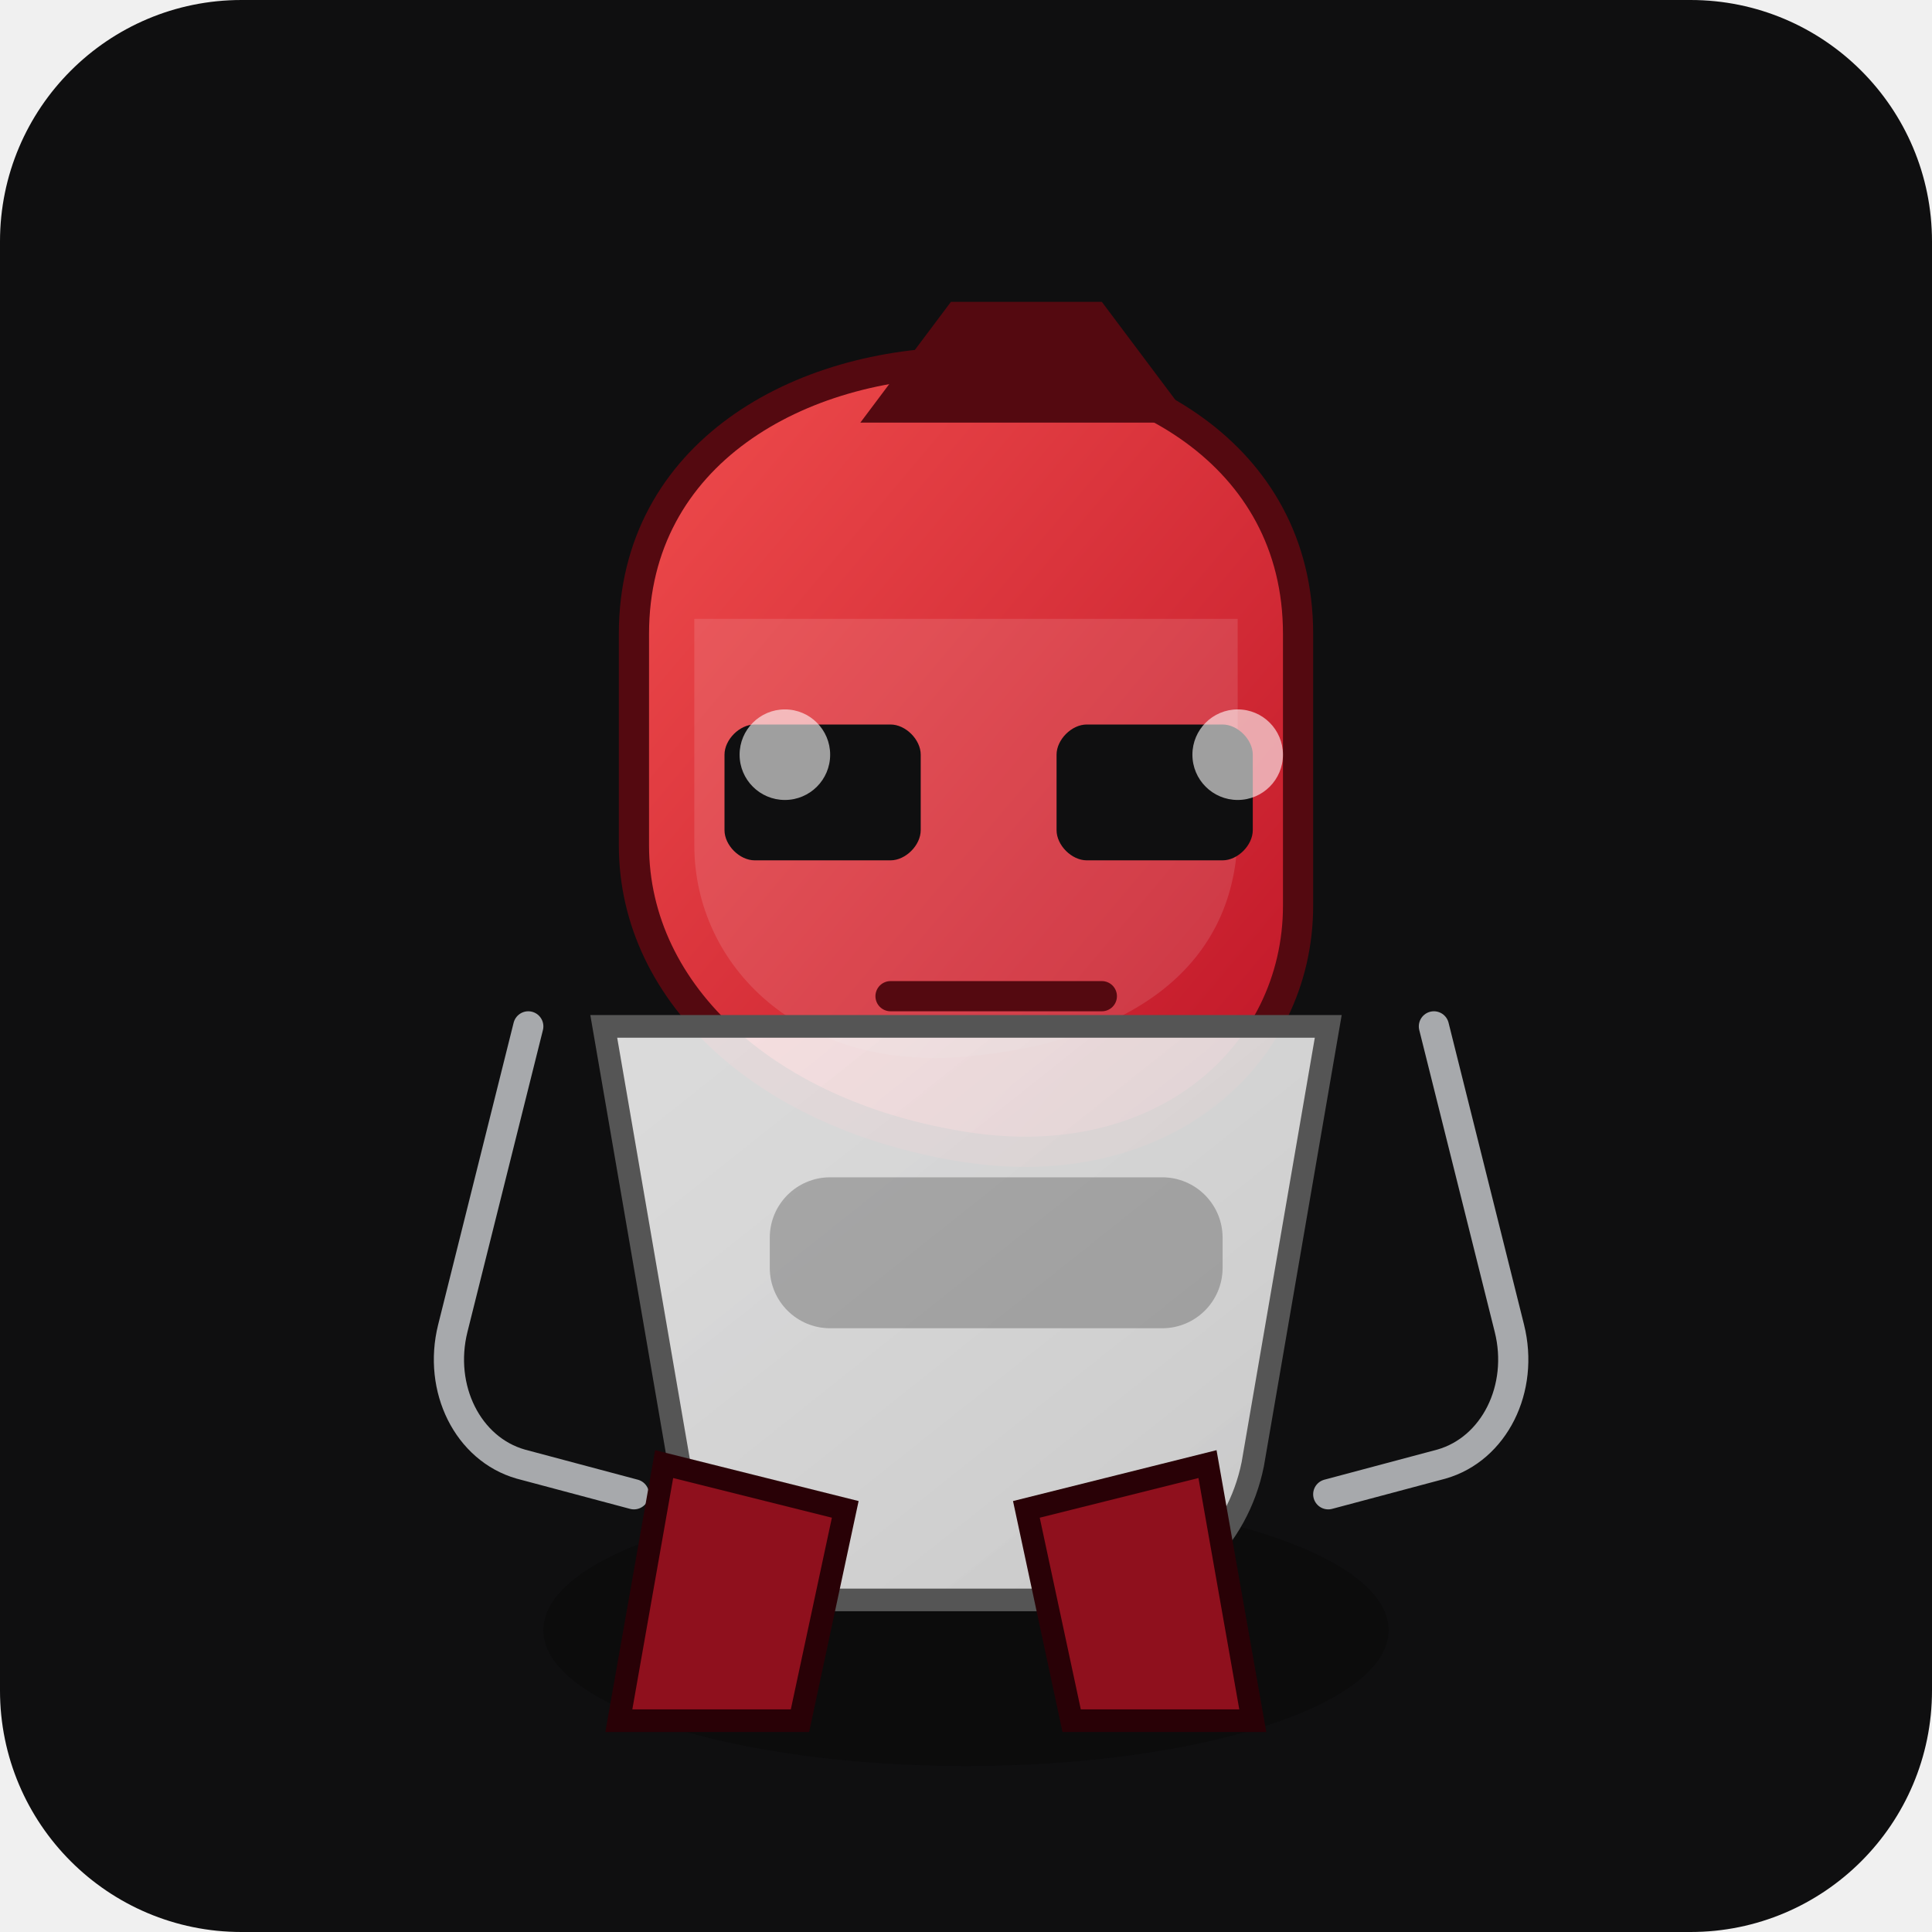
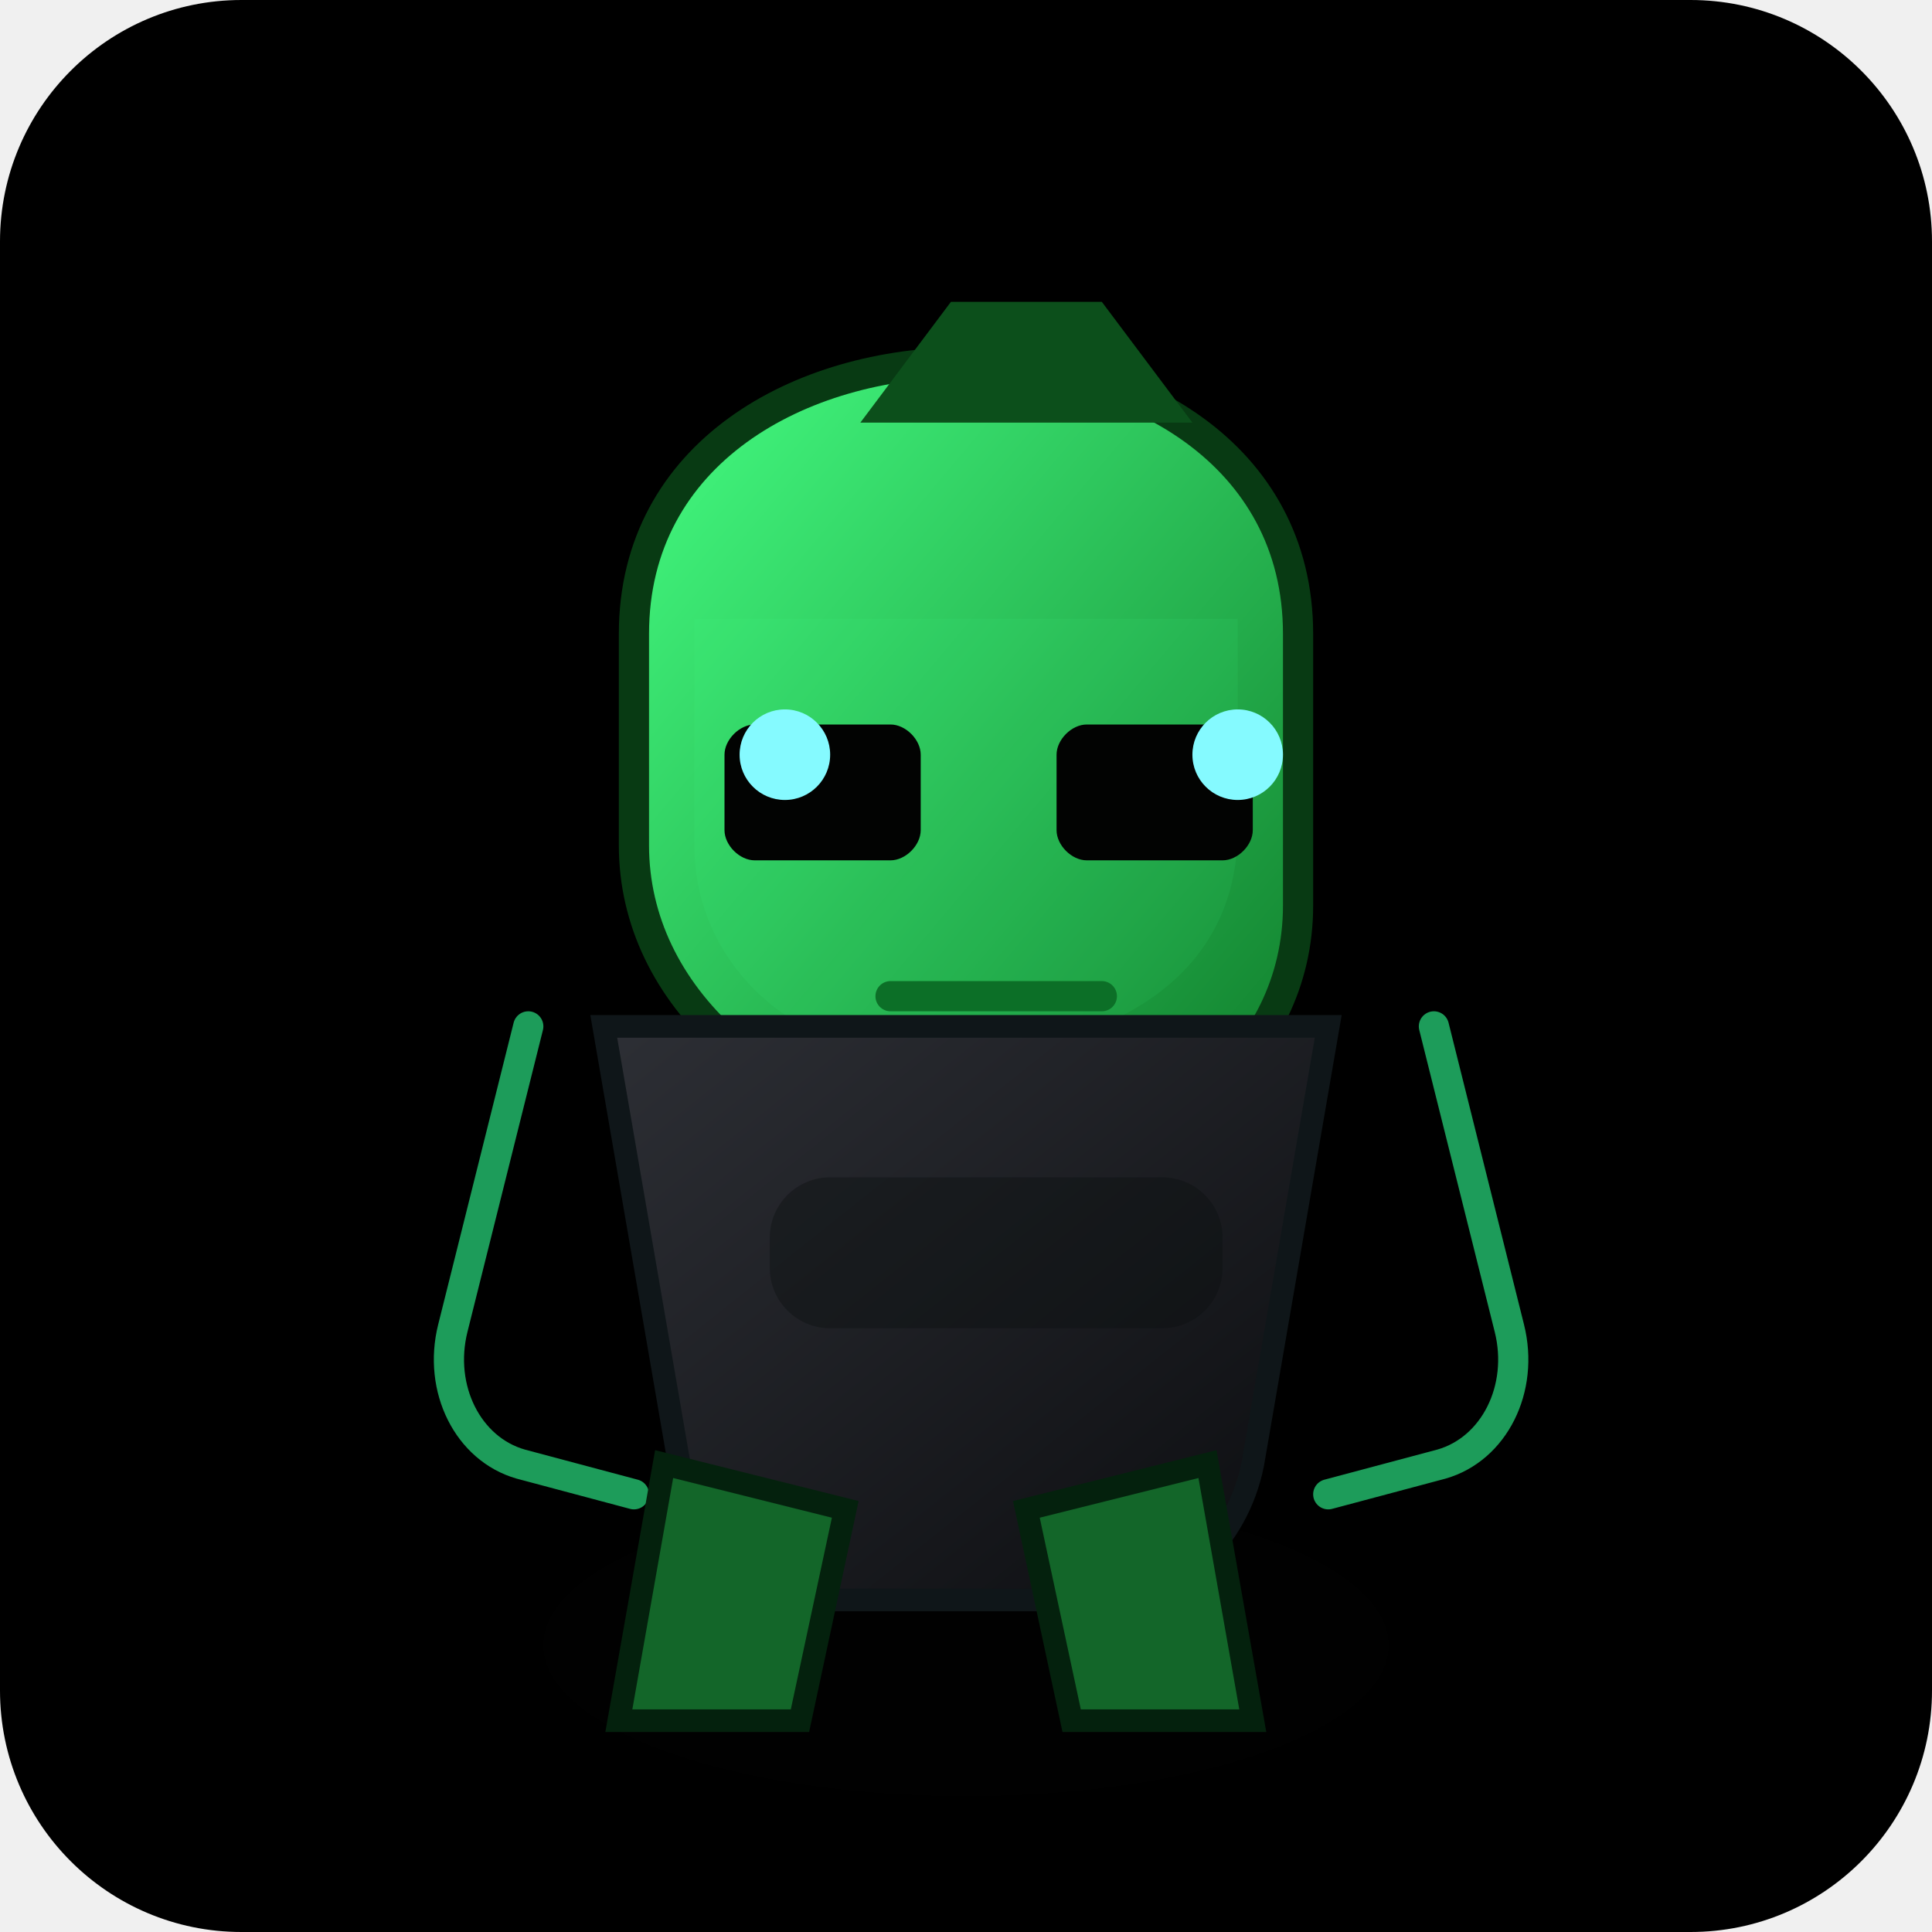
<svg xmlns="http://www.w3.org/2000/svg" width="256" height="256" viewBox="0 0 256 256" role="img" aria-label="VaultAI armored mascot">
  <defs>
    <linearGradient id="armor" x1="0%" y1="0%" x2="100%" y2="100%">
-       <stop offset="0%" stop-color="#f04d4d" />
-       <stop offset="100%" stop-color="#bf1527" />
+       <stop offset="0%" stop-color="#45ff83" />
+       <stop offset="100%" stop-color="#0f7a29" />
    </linearGradient>
    <linearGradient id="metal" x1="0%" y1="0%" x2="100%" y2="100%">
-       <stop offset="0%" stop-color="#ffffff" stop-opacity="0.85" />
-       <stop offset="100%" stop-color="#c7c7c7" />
+       <stop offset="0%" stop-color="#2d2f35" />
+       <stop offset="100%" stop-color="#0b0c0f" />
    </linearGradient>
  </defs>
-   <rect width="256" height="256" rx="32" fill="#0f0f10" />
+   <rect width="256" height="256" rx="32" fill="#000000" />
  <g transform="translate(48 32)">
-     <ellipse cx="80" cy="184" rx="56" ry="18" fill="#050505" opacity="0.35" />
+     <ellipse cx="80" cy="186" rx="56" ry="20" fill="#010101" opacity="0.55" />
    <g transform="translate(8 8)">
-       <path d="M72 8c-22 0-44 12-44 36v28c0 20 18 36 44 40s44-12 44-32V44c0-24-22-36-44-36z" fill="url(#armor)" stroke="#540910" stroke-width="4" />
-       <path d="M36 42h72v28c0 18-14 28-36 30s-36-12-36-28V42z" fill="#fff" opacity="0.12" />
-       <path d="M44 56h18c2 0 4 2 4 4v10c0 2-2 4-4 4H44c-2 0-4-2-4-4V60c0-2 2-4 4-4zm44 0h18c2 0 4 2 4 4v10c0 2-2 4-4 4h-18c-2 0-4-2-4-4V60c0-2 2-4 4-4z" fill="#0f0f10" />
-       <path d="M62 92h28" stroke="#540910" stroke-width="4" stroke-linecap="round" />
-       <path d="M24 96h96l-10 58c-2 10-10 18-20 18H54c-10 0-18-8-20-18z" fill="url(#metal)" stroke="#555" stroke-width="3" />
-       <rect x="46" y="116" width="60" height="20" rx="8" fill="#0f0f10" opacity="0.25" />
-       <path d="M14 96l-10 40c-2 8 2 16 9 18l15 4" fill="none" stroke="#a7a9ac" stroke-width="4" stroke-linecap="round" />
-       <path d="M134 96l10 40c2 8-2 16-9 18l-15 4" fill="none" stroke="#a7a9ac" stroke-width="4" stroke-linecap="round" />
-       <path d="M32 154l-6 34h24l6-28z" fill="#8f101d" stroke="#290106" stroke-width="3" />
-       <path d="M104 154l6 34H86l-6-28z" fill="#8f101d" stroke="#290106" stroke-width="3" />
-       <path d="M70 0h20l12 16H58z" fill="#540910" />
-       <circle cx="48" cy="60" r="6" fill="#fff" opacity="0.6" />
-       <circle cx="108" cy="60" r="6" fill="#fff" opacity="0.6" />
+       <path d="M72 8c-22 0-44 12-44 36v28c0 20 18 36 44 40s44-12 44-32V44c0-24-22-36-44-36z" fill="url(#armor)" stroke="#083a13" stroke-width="4" />
+       <path d="M36 42h72v28c0 18-14 28-36 30s-36-12-36-28V42z" fill="#3fff8f" opacity="0.08" />
+       <path d="M44 56h18c2 0 4 2 4 4v10c0 2-2 4-4 4H44c-2 0-4-2-4-4V60c0-2 2-4 4-4zm44 0h18c2 0 4 2 4 4v10c0 2-2 4-4 4h-18c-2 0-4-2-4-4V60c0-2 2-4 4-4z" fill="#020302" />
+       <path d="M62 92h28" stroke="#0c6f27" stroke-width="4" stroke-linecap="round" />
+       <path d="M24 96h96l-10 58c-2 10-10 18-20 18H54c-10 0-18-8-20-18z" fill="url(#metal)" stroke="#0f1619" stroke-width="3" />
+       <rect x="46" y="116" width="60" height="20" rx="8" fill="#0b0e10" opacity="0.4" />
+       <path d="M14 96l-10 40c-2 8 2 16 9 18l15 4" fill="none" stroke="#1d9c5a" stroke-width="4" stroke-linecap="round" />
+       <path d="M134 96l10 40c2 8-2 16-9 18l-15 4" fill="none" stroke="#1d9c5a" stroke-width="4" stroke-linecap="round" />
+       <path d="M32 154l-6 34h24l6-28z" fill="#136629" stroke="#04210d" stroke-width="3" />
+       <path d="M104 154l6 34H86l-6-28z" fill="#136629" stroke="#04210d" stroke-width="3" />
+       <path d="M70 0h20l12 16H58z" fill="#0c4f1b" />
+       <circle cx="48" cy="60" r="6" fill="#85faff" />
+       <circle cx="108" cy="60" r="6" fill="#85faff" />
    </g>
  </g>
</svg>
